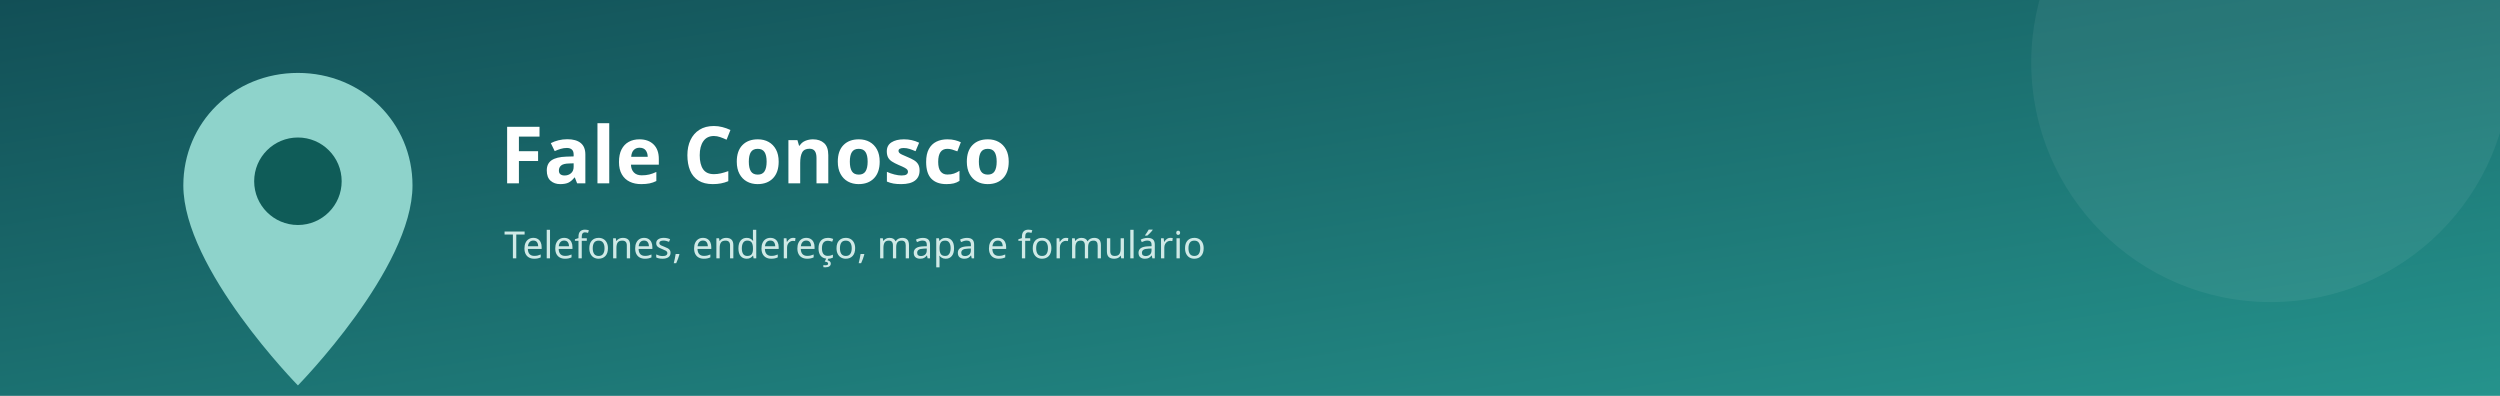
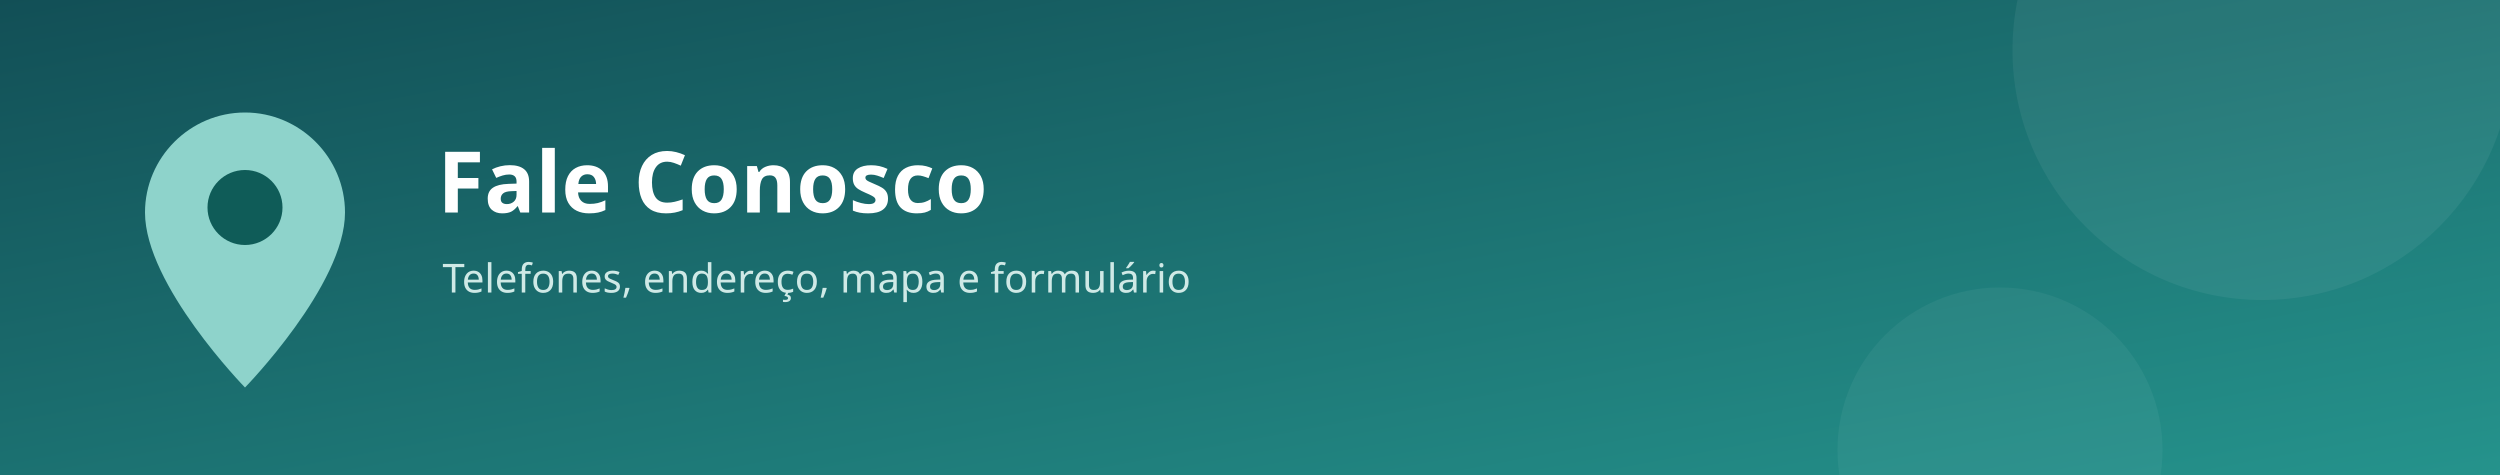
- <svg xmlns="http://www.w3.org/2000/svg" viewBox="0 0 1200 190" width="1200" height="190">
+ <svg xmlns="http://www.w3.org/2000/svg" viewBox="0 0 1000 190" width="1000" height="190">
  <defs>
    <linearGradient id="g4" x1="0" y1="0" x2="1" y2="1">
      <stop offset="0%" stop-color="#124f56" />
      <stop offset="100%" stop-color="#25938c" />
    </linearGradient>
  </defs>
-   <rect width="1200" height="190" fill="url(#g4)" />
-   <circle cx="1090" cy="30" r="115" fill="#ffffff" opacity="0.06" />
-   <g transform="translate(88,35)">
-     <path d="M55 0C24 0 0 24 0 54c0 40 55 96 55 96s55-56 55-96C110 24 86 0 55 0z" fill="#8ed3cb" />
-     <circle cx="55" cy="52" r="21" fill="#0f5c58" />
+   <rect width="1000" height="190" fill="url(#g4)" />
+   <circle cx="905" cy="20" r="100" fill="#ffffff" opacity="0.06" />
+   <circle cx="800" cy="180" r="65" fill="#ffffff" opacity="0.05" />
+   <g transform="translate(58,45)">
+     <path d="M40 0C18 0 0 18 0 40c0 29 40 70 40 70s40-41 40-70C80 18 62 0 40 0z" fill="#8ed3cb" />
+     <circle cx="40" cy="38" r="15" fill="#0f5c58" />
  </g>
-   <text x="240" y="88" font-family="Verdana, Geneva, sans-serif" font-size="38" font-weight="bold" fill="#ffffff">Fale Conosco</text>
-   <text x="242" y="124" font-family="Verdana, Geneva, sans-serif" font-size="18" fill="#cfe9e6">Telefones, endereço, mapa e formulário</text>
+   <text x="175" y="85" font-family="Verdana, Geneva, sans-serif" font-size="34" font-weight="bold" fill="#ffffff">Fale Conosco</text>
+   <text x="177" y="117" font-family="Verdana, Geneva, sans-serif" font-size="16" fill="#cfe9e6">Telefones, endereço, mapa e formulário</text>
</svg>
